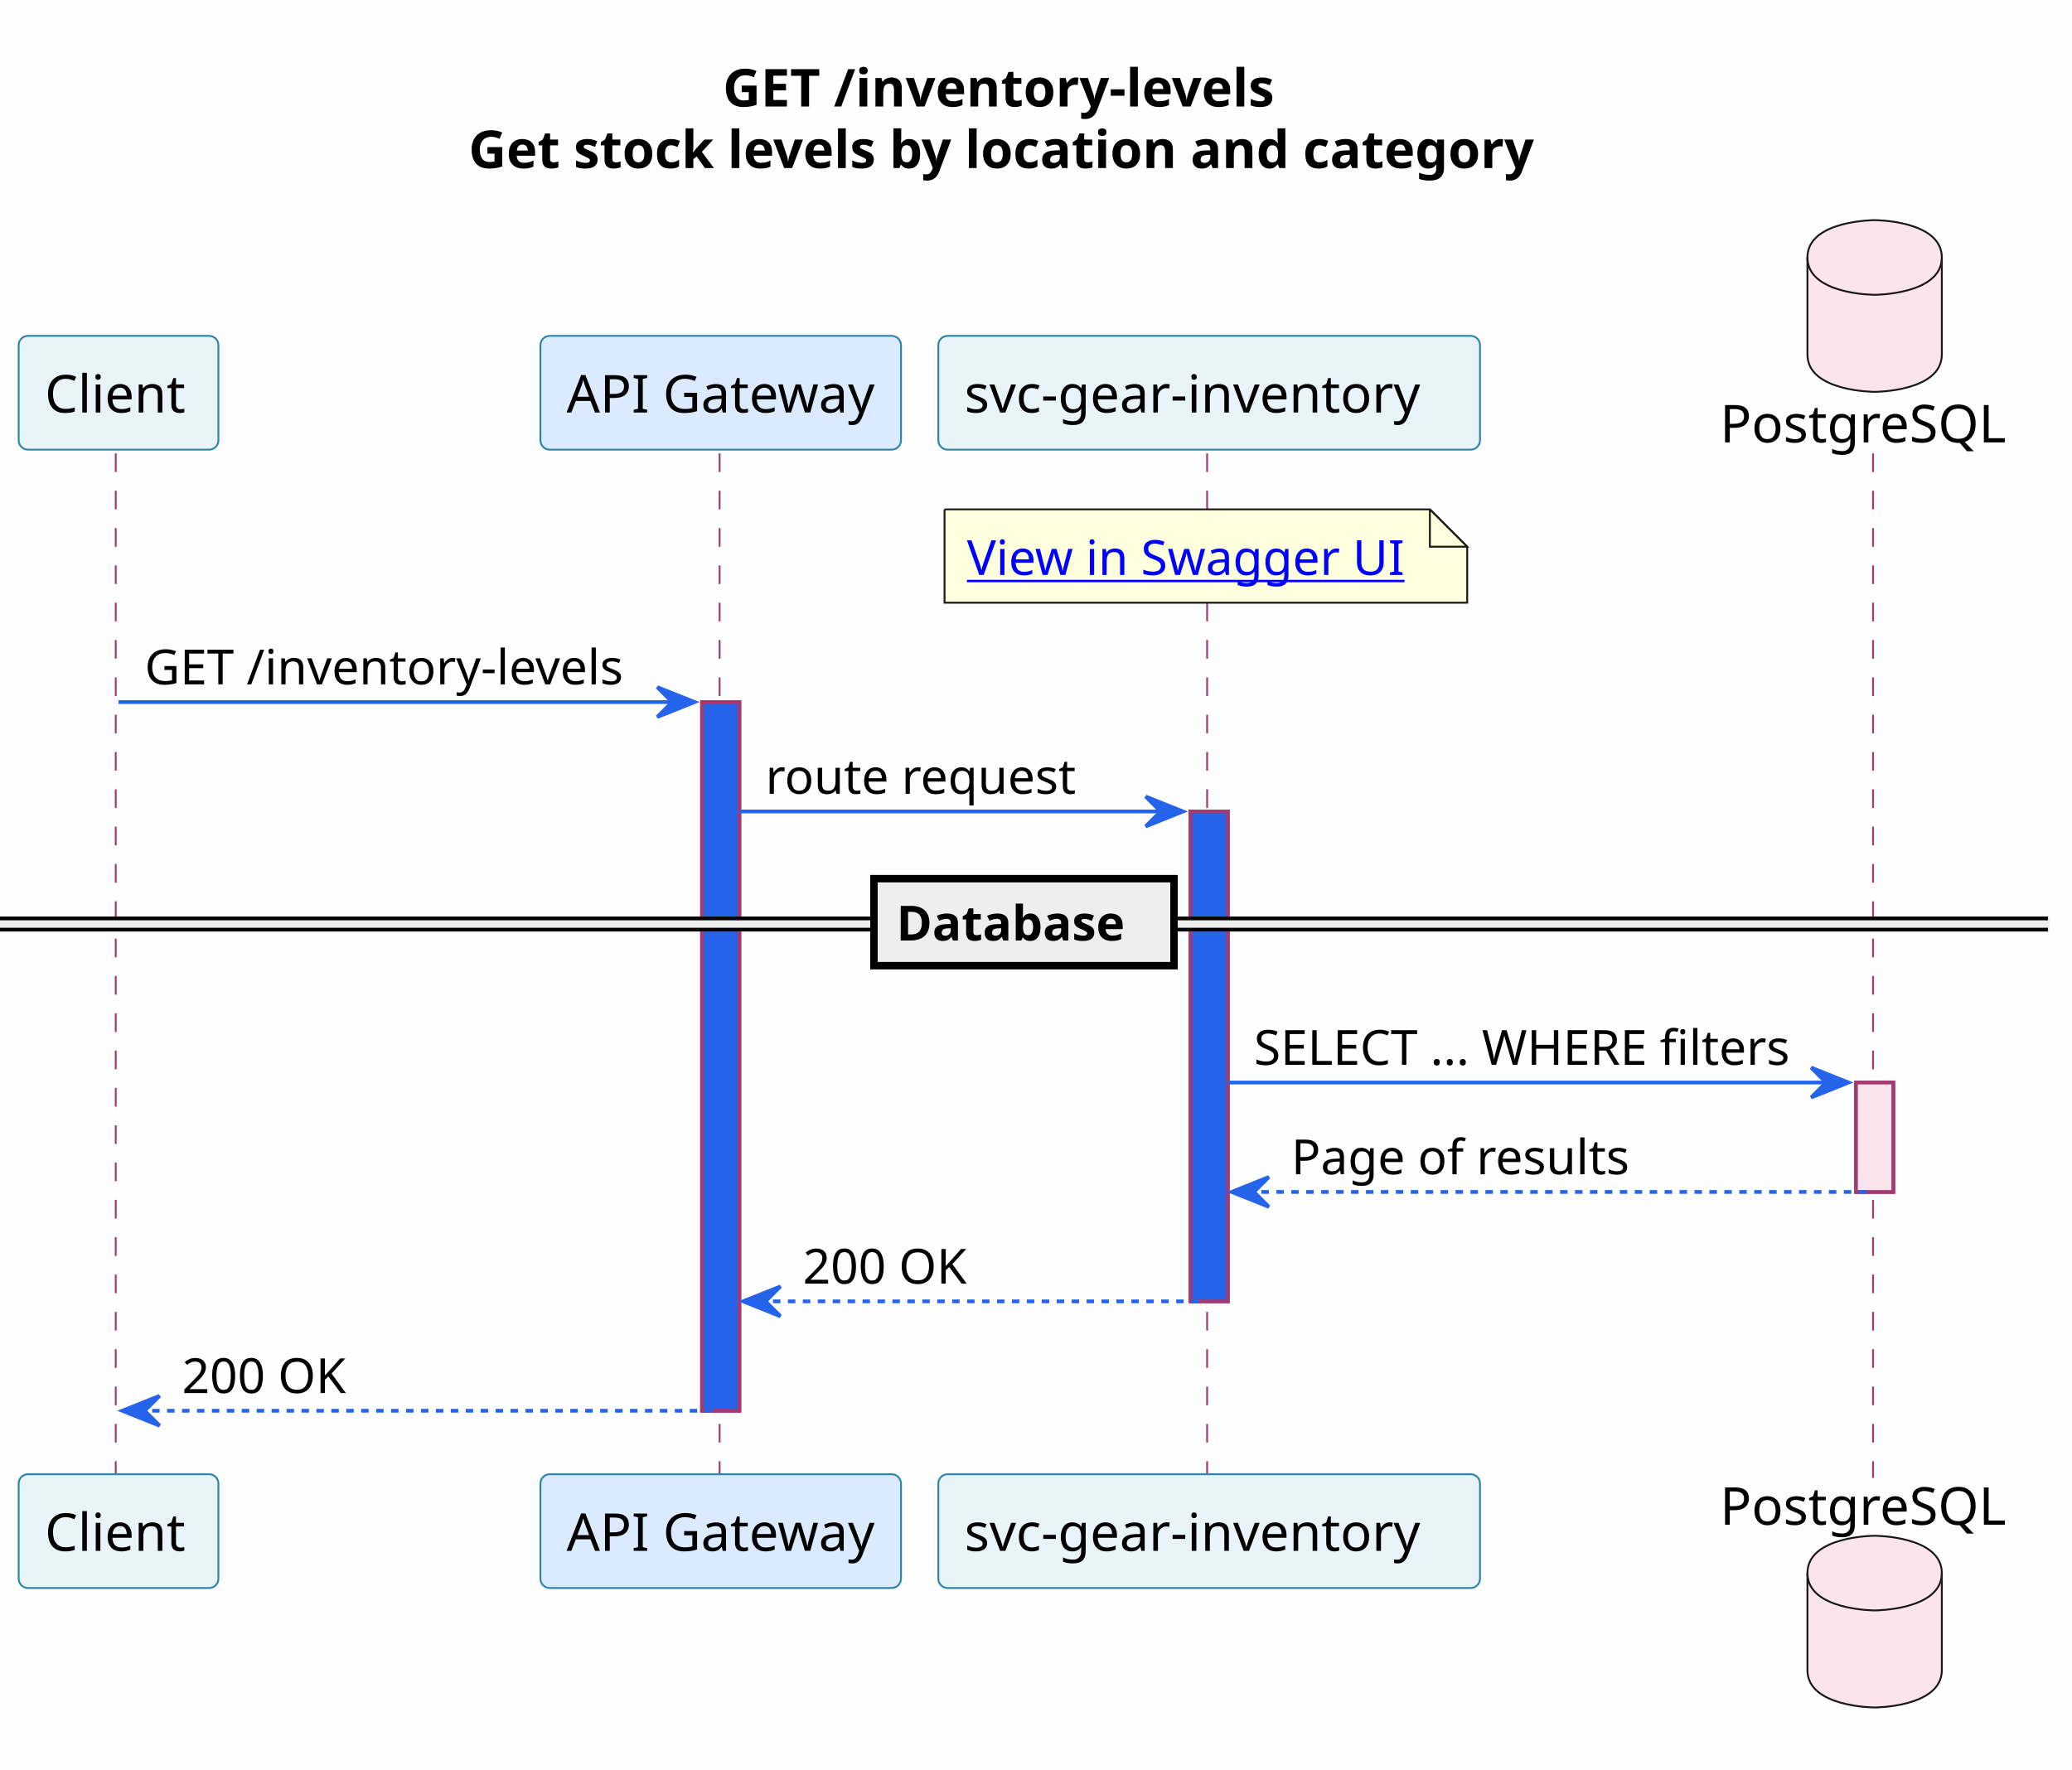
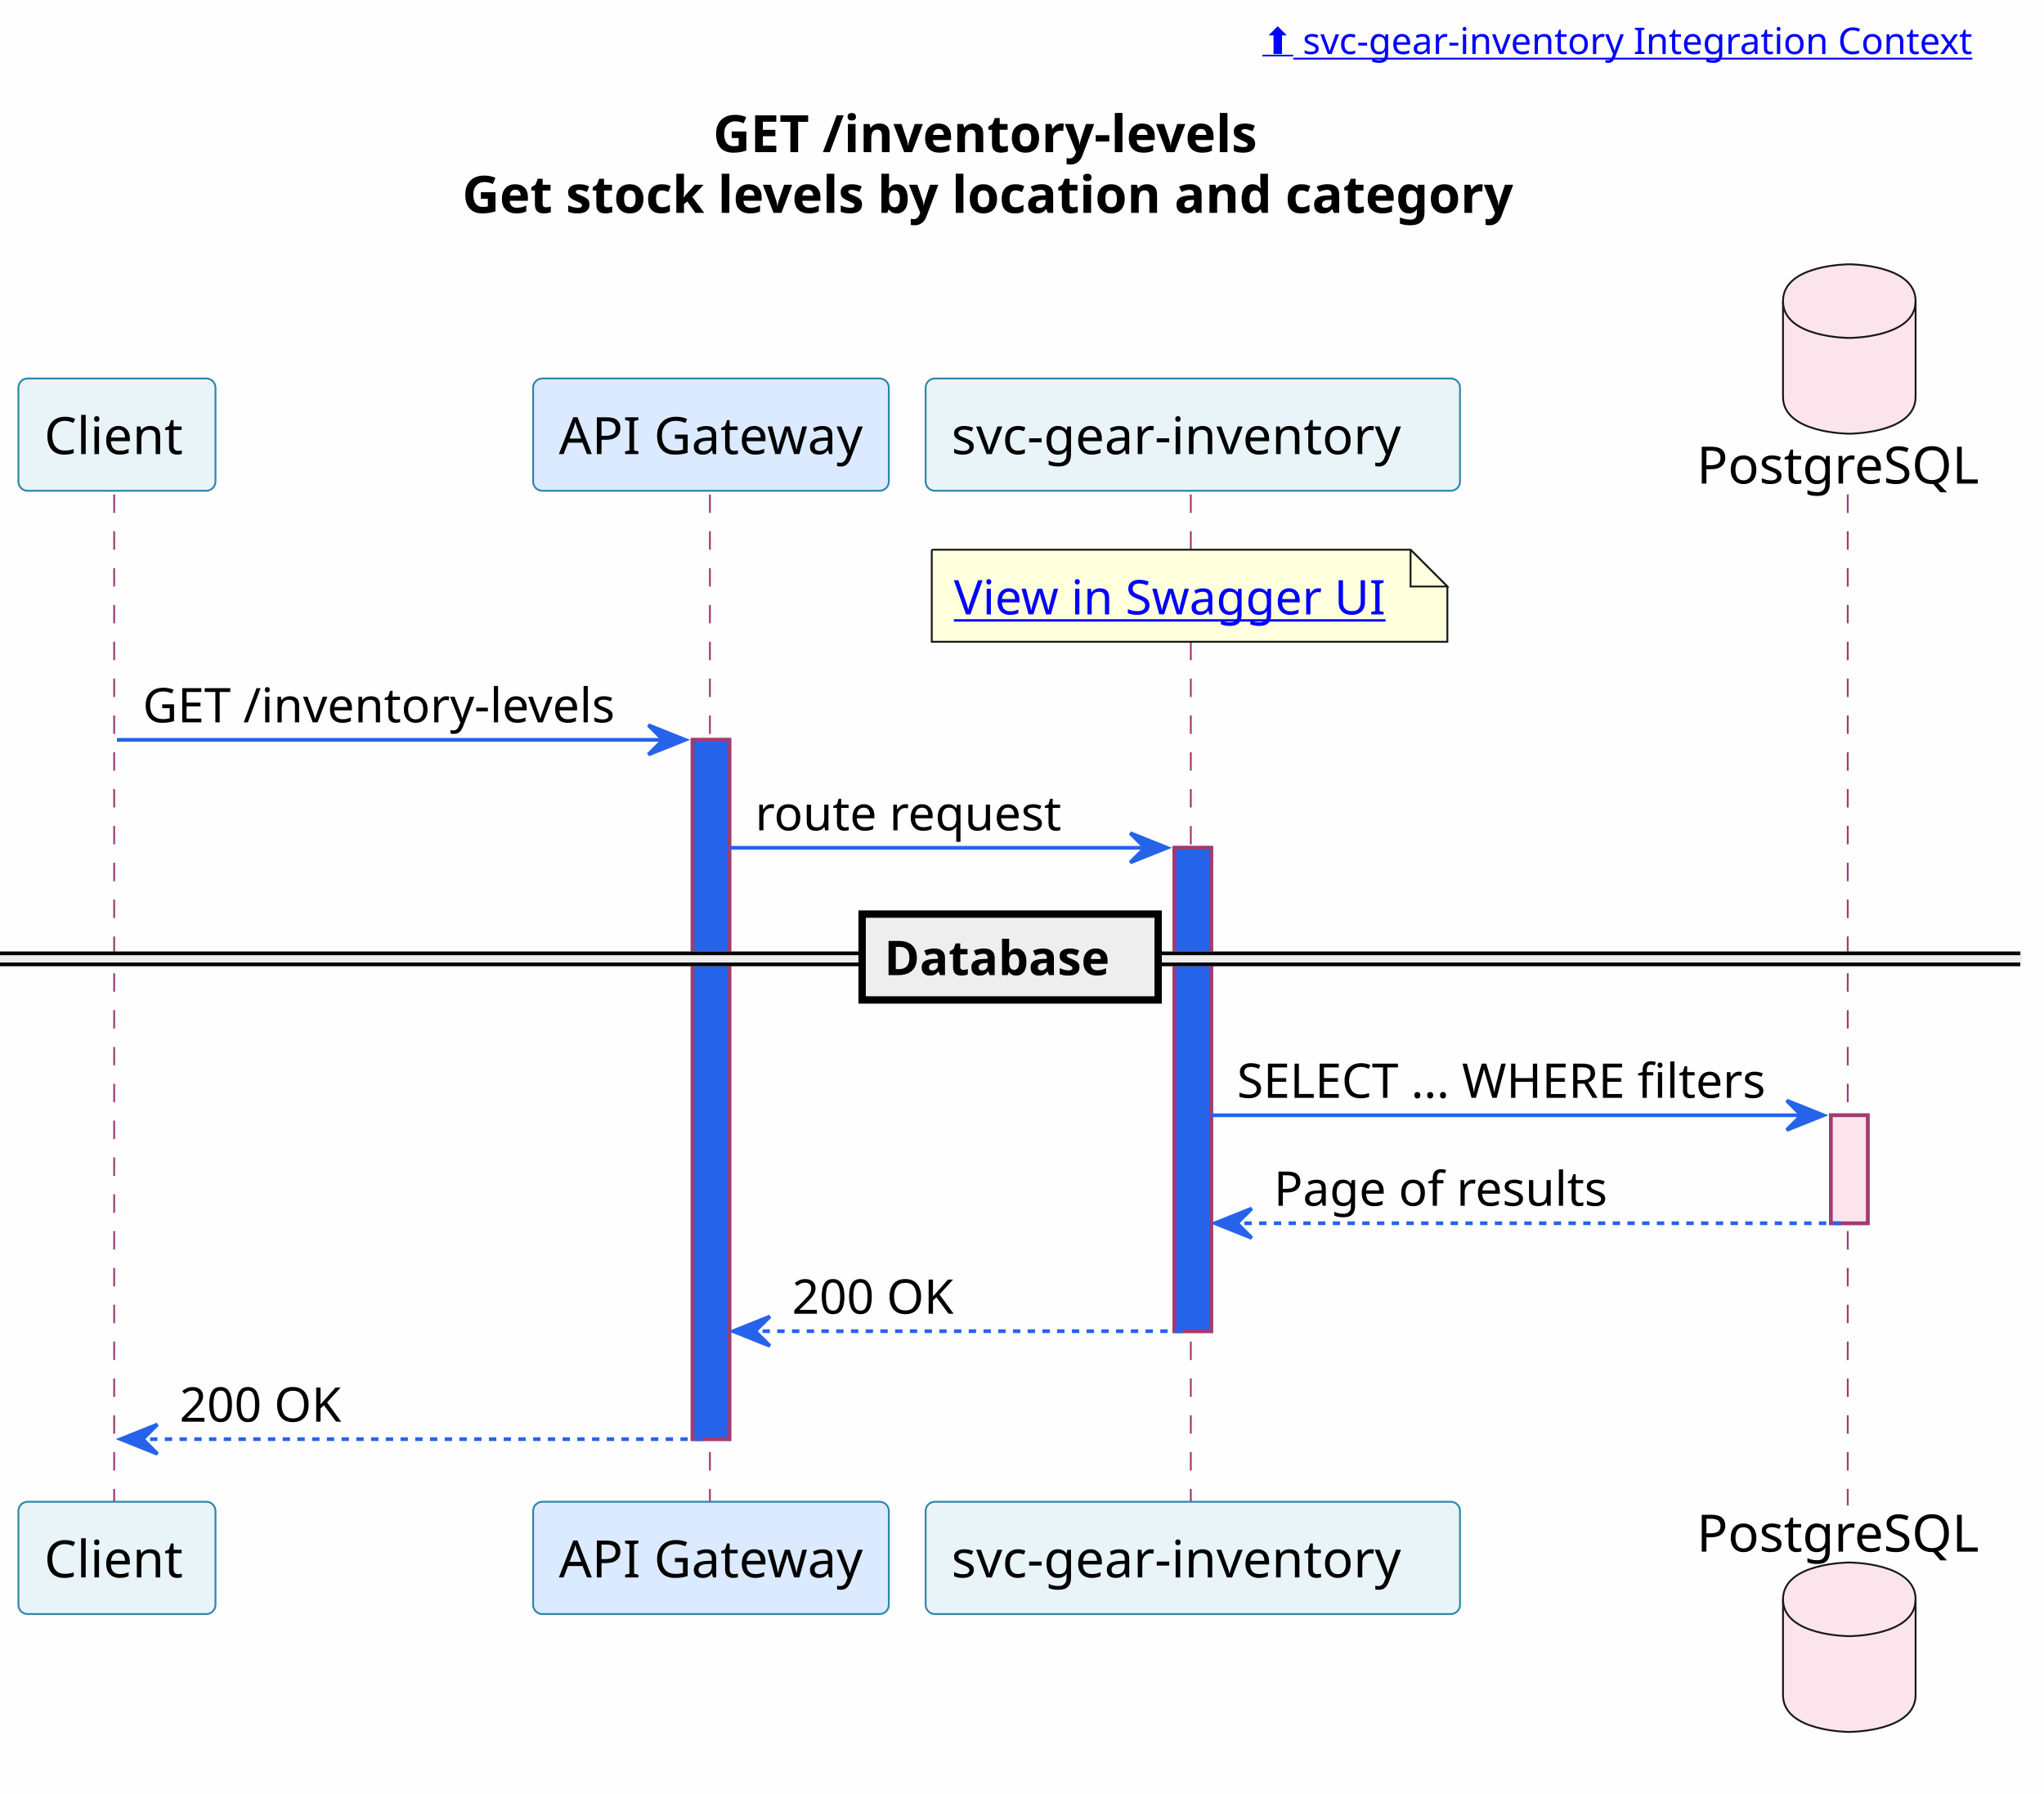
- <svg xmlns="http://www.w3.org/2000/svg" xmlns:xlink="http://www.w3.org/1999/xlink" contentStyleType="text/css" data-diagram-type="SEQUENCE" height="474px" preserveAspectRatio="none" style="width:555px;height:474px;background:#FEFEFE;" version="1.1" viewBox="0 0 555 474" width="555px" zoomAndPan="magnify">
+ <svg xmlns="http://www.w3.org/2000/svg" xmlns:xlink="http://www.w3.org/1999/xlink" contentStyleType="text/css" data-diagram-type="SEQUENCE" height="487px" preserveAspectRatio="none" style="width:555px;height:487px;background:#FEFEFE;" version="1.1" viewBox="0 0 555 487" width="555px" zoomAndPan="magnify">
  <defs />
  <g>
-     <rect fill="#FEFEFE" height="474" style="stroke:none;stroke-width:1;" width="555" x="0" y="0" />
-     <text fill="#000000" font-family="Segoe UI" font-size="14" font-weight="bold" lengthAdjust="spacing" textLength="160.303" x="193.628" y="28.535">GET /inventory-levels</text>
-     <text fill="#000000" font-family="Segoe UI" font-size="14" font-weight="bold" lengthAdjust="spacing" textLength="296.516" x="125.522" y="45.023">Get stock levels by location and category</text>
+     <rect fill="#FEFEFE" height="487" style="stroke:none;stroke-width:1;" width="555" x="0" y="0" />
+     <text fill="#000000" font-family="Segoe UI" font-size="14" font-weight="bold" lengthAdjust="spacing" textLength="160.303" x="193.628" y="41.312">GET /inventory-levels</text>
+     <text fill="#000000" font-family="Segoe UI" font-size="14" font-weight="bold" lengthAdjust="spacing" textLength="296.516" x="125.522" y="57.801">Get stock levels by location and category</text>
    <g>
-       <rect fill="#2563EB" height="189.863" style="stroke:#A23B72;stroke-width:1;" width="10" x="188.046" y="188.086" />
+       <rect fill="#2563EB" height="189.863" style="stroke:#A23B72;stroke-width:1;" width="10" x="188.046" y="200.863" />
    </g>
    <g>
-       <rect fill="#2563EB" height="131.242" style="stroke:#A23B72;stroke-width:1;" width="10" x="318.881" y="217.397" />
+       <rect fill="#2563EB" height="131.242" style="stroke:#A23B72;stroke-width:1;" width="10" x="318.881" y="230.174" />
    </g>
    <g>
-       <rect fill="#FCE4EC" height="29.311" style="stroke:#A23B72;stroke-width:1;" width="10" x="497.134" y="290.018" />
+       <rect fill="#FCE4EC" height="29.311" style="stroke:#A23B72;stroke-width:1;" width="10" x="497.134" y="302.795" />
    </g>
    <g>
-       <rect fill="#000000" fill-opacity="0" height="274.484" width="8" x="27.752" y="121.465" />
-       <line style="stroke:#A23B72;stroke-width:0.5;stroke-dasharray:5,5;" x1="31" x2="31" y1="121.465" y2="395.949" />
+       <rect fill="#000000" fill-opacity="0" height="274.484" width="8" x="27.752" y="134.242" />
+       <line style="stroke:#A23B72;stroke-width:0.5;stroke-dasharray:5,5;" x1="31" x2="31" y1="134.242" y2="408.727" />
    </g>
    <g>
-       <rect fill="#000000" fill-opacity="0" height="274.484" width="8" x="189.046" y="121.465" />
-       <line style="stroke:#A23B72;stroke-width:0.5;stroke-dasharray:5,5;" x1="192.757" x2="192.757" y1="121.465" y2="395.949" />
+       <rect fill="#000000" fill-opacity="0" height="274.484" width="8" x="189.046" y="134.242" />
+       <line style="stroke:#A23B72;stroke-width:0.5;stroke-dasharray:5,5;" x1="192.757" x2="192.757" y1="134.242" y2="408.727" />
    </g>
    <g>
-       <rect fill="#000000" fill-opacity="0" height="274.484" width="8" x="319.881" y="121.465" />
-       <line style="stroke:#A23B72;stroke-width:0.5;stroke-dasharray:5,5;" x1="323.335" x2="323.335" y1="121.465" y2="395.949" />
+       <rect fill="#000000" fill-opacity="0" height="274.484" width="8" x="319.881" y="134.242" />
+       <line style="stroke:#A23B72;stroke-width:0.5;stroke-dasharray:5,5;" x1="323.335" x2="323.335" y1="134.242" y2="408.727" />
    </g>
    <g>
-       <rect fill="#000000" fill-opacity="0" height="274.484" width="8" x="498.134" y="121.465" />
-       <line style="stroke:#A23B72;stroke-width:0.5;stroke-dasharray:5,5;" x1="501.709" x2="501.709" y1="121.465" y2="395.949" />
+       <rect fill="#000000" fill-opacity="0" height="274.484" width="8" x="498.134" y="134.242" />
+       <line style="stroke:#A23B72;stroke-width:0.5;stroke-dasharray:5,5;" x1="501.709" x2="501.709" y1="134.242" y2="408.727" />
    </g>
    <g class="participant participant-head" data-participant="Client">
-       <rect fill="#E8F4F8" height="30.488" rx="2.5" ry="2.5" style="stroke:#2E86AB;stroke-width:0.5;" width="53.505" x="5" y="89.977" />
-       <text fill="#000000" font-family="Segoe UI" font-size="14" lengthAdjust="spacing" textLength="39.505" x="12" y="110.512">Client</text>
+       <rect fill="#E8F4F8" height="30.488" rx="2.5" ry="2.5" style="stroke:#2E86AB;stroke-width:0.5;" width="53.505" x="5" y="102.754" />
+       <text fill="#000000" font-family="Segoe UI" font-size="14" lengthAdjust="spacing" textLength="39.505" x="12" y="123.289">Client</text>
    </g>
    <g class="participant participant-tail" data-participant="Client">
-       <rect fill="#E8F4F8" height="30.488" rx="2.5" ry="2.5" style="stroke:#2E86AB;stroke-width:0.5;" width="53.505" x="5" y="394.949" />
-       <text fill="#000000" font-family="Segoe UI" font-size="14" lengthAdjust="spacing" textLength="39.505" x="12" y="415.484">Client</text>
+       <rect fill="#E8F4F8" height="30.488" rx="2.5" ry="2.5" style="stroke:#2E86AB;stroke-width:0.5;" width="53.505" x="5" y="407.727" />
+       <text fill="#000000" font-family="Segoe UI" font-size="14" lengthAdjust="spacing" textLength="39.505" x="12" y="428.262">Client</text>
    </g>
    <g class="participant participant-head" data-participant="GW">
-       <rect fill="#DBEAFE" height="30.488" rx="2.5" ry="2.5" style="stroke:#2E86AB;stroke-width:0.5;" width="96.578" x="144.757" y="89.977" />
-       <text fill="#000000" font-family="Segoe UI" font-size="14" lengthAdjust="spacing" textLength="82.578" x="151.757" y="110.512">API Gateway</text>
+       <rect fill="#DBEAFE" height="30.488" rx="2.5" ry="2.5" style="stroke:#2E86AB;stroke-width:0.5;" width="96.578" x="144.757" y="102.754" />
+       <text fill="#000000" font-family="Segoe UI" font-size="14" lengthAdjust="spacing" textLength="82.578" x="151.757" y="123.289">API Gateway</text>
    </g>
    <g class="participant participant-tail" data-participant="GW">
-       <rect fill="#DBEAFE" height="30.488" rx="2.5" ry="2.5" style="stroke:#2E86AB;stroke-width:0.5;" width="96.578" x="144.757" y="394.949" />
-       <text fill="#000000" font-family="Segoe UI" font-size="14" lengthAdjust="spacing" textLength="82.578" x="151.757" y="415.484">API Gateway</text>
+       <rect fill="#DBEAFE" height="30.488" rx="2.5" ry="2.5" style="stroke:#2E86AB;stroke-width:0.5;" width="96.578" x="144.757" y="407.727" />
+       <text fill="#000000" font-family="Segoe UI" font-size="14" lengthAdjust="spacing" textLength="82.578" x="151.757" y="428.262">API Gateway</text>
    </g>
    <g class="participant participant-head" data-participant="Svc">
      <a href="/microservices/svc-gear-inventory/" target="_top" title="/microservices/svc-gear-inventory/" xlink:actuate="onRequest" xlink:href="/microservices/svc-gear-inventory/" xlink:show="new" xlink:title="/microservices/svc-gear-inventory/" xlink:type="simple">
-         <rect fill="#E8F4F8" height="30.488" rx="2.5" ry="2.5" style="stroke:#2E86AB;stroke-width:0.5;" width="145.093" x="251.335" y="89.977" />
-         <text fill="#000000" font-family="Segoe UI" font-size="14" lengthAdjust="spacing" textLength="131.093" x="258.335" y="110.512">svc-gear-inventory</text>
+         <rect fill="#E8F4F8" height="30.488" rx="2.5" ry="2.5" style="stroke:#2E86AB;stroke-width:0.5;" width="145.093" x="251.335" y="102.754" />
+         <text fill="#000000" font-family="Segoe UI" font-size="14" lengthAdjust="spacing" textLength="131.093" x="258.335" y="123.289">svc-gear-inventory</text>
      </a>
    </g>
    <g class="participant participant-tail" data-participant="Svc">
      <a href="/microservices/svc-gear-inventory/" target="_top" title="/microservices/svc-gear-inventory/" xlink:actuate="onRequest" xlink:href="/microservices/svc-gear-inventory/" xlink:show="new" xlink:title="/microservices/svc-gear-inventory/" xlink:type="simple">
-         <rect fill="#E8F4F8" height="30.488" rx="2.5" ry="2.5" style="stroke:#2E86AB;stroke-width:0.5;" width="145.093" x="251.335" y="394.949" />
-         <text fill="#000000" font-family="Segoe UI" font-size="14" lengthAdjust="spacing" textLength="131.093" x="258.335" y="415.484">svc-gear-inventory</text>
+         <rect fill="#E8F4F8" height="30.488" rx="2.5" ry="2.5" style="stroke:#2E86AB;stroke-width:0.5;" width="145.093" x="251.335" y="407.727" />
+         <text fill="#000000" font-family="Segoe UI" font-size="14" lengthAdjust="spacing" textLength="131.093" x="258.335" y="428.262">svc-gear-inventory</text>
      </a>
    </g>
    <g class="participant participant-head" data-participant="DB">
-       <text fill="#000000" font-family="Segoe UI" font-size="14" lengthAdjust="spacing" textLength="76.85" x="460.709" y="118.512">PostgreSQL</text>
-       <path d="M484.134,68.977 C484.134,58.977 502.134,58.977 502.134,58.977 C502.134,58.977 520.134,58.977 520.134,68.977 L520.134,94.977 C520.134,104.977 502.134,104.977 502.134,104.977 C502.134,104.977 484.134,104.977 484.134,94.977 L484.134,68.977" fill="#FCE4EC" style="stroke:#181818;stroke-width:0.5;" />
-       <path d="M484.134,68.977 C484.134,78.977 502.134,78.977 502.134,78.977 C502.134,78.977 520.134,78.977 520.134,68.977" fill="none" style="stroke:#181818;stroke-width:0.5;" />
+       <text fill="#000000" font-family="Segoe UI" font-size="14" lengthAdjust="spacing" textLength="76.85" x="460.709" y="131.289">PostgreSQL</text>
+       <path d="M484.134,81.754 C484.134,71.754 502.134,71.754 502.134,71.754 C502.134,71.754 520.134,71.754 520.134,81.754 L520.134,107.754 C520.134,117.754 502.134,117.754 502.134,117.754 C502.134,117.754 484.134,117.754 484.134,107.754 L484.134,81.754" fill="#FCE4EC" style="stroke:#181818;stroke-width:0.5;" />
+       <path d="M484.134,81.754 C484.134,91.754 502.134,91.754 502.134,91.754 C502.134,91.754 520.134,91.754 520.134,81.754" fill="none" style="stroke:#181818;stroke-width:0.5;" />
    </g>
    <g class="participant participant-tail" data-participant="DB">
-       <text fill="#000000" font-family="Segoe UI" font-size="14" lengthAdjust="spacing" textLength="76.85" x="460.709" y="408.484">PostgreSQL</text>
-       <path d="M484.134,421.438 C484.134,411.438 502.134,411.438 502.134,411.438 C502.134,411.438 520.134,411.438 520.134,421.438 L520.134,447.438 C520.134,457.438 502.134,457.438 502.134,457.438 C502.134,457.438 484.134,457.438 484.134,447.438 L484.134,421.438" fill="#FCE4EC" style="stroke:#181818;stroke-width:0.5;" />
-       <path d="M484.134,421.438 C484.134,431.438 502.134,431.438 502.134,431.438 C502.134,431.438 520.134,431.438 520.134,421.438" fill="none" style="stroke:#181818;stroke-width:0.5;" />
+       <text fill="#000000" font-family="Segoe UI" font-size="14" lengthAdjust="spacing" textLength="76.85" x="460.709" y="421.262">PostgreSQL</text>
+       <path d="M484.134,434.215 C484.134,424.215 502.134,424.215 502.134,424.215 C502.134,424.215 520.134,424.215 520.134,434.215 L520.134,460.215 C520.134,470.215 502.134,470.215 502.134,470.215 C502.134,470.215 484.134,470.215 484.134,460.215 L484.134,434.215" fill="#FCE4EC" style="stroke:#181818;stroke-width:0.5;" />
+       <path d="M484.134,434.215 C484.134,444.215 502.134,444.215 502.134,444.215 C502.134,444.215 520.134,444.215 520.134,434.215" fill="none" style="stroke:#181818;stroke-width:0.5;" />
    </g>
    <g>
-       <rect fill="#2563EB" height="189.863" style="stroke:#A23B72;stroke-width:1;" width="10" x="188.046" y="188.086" />
+       <rect fill="#2563EB" height="189.863" style="stroke:#A23B72;stroke-width:1;" width="10" x="188.046" y="200.863" />
    </g>
    <g>
-       <rect fill="#2563EB" height="131.242" style="stroke:#A23B72;stroke-width:1;" width="10" x="318.881" y="217.397" />
+       <rect fill="#2563EB" height="131.242" style="stroke:#A23B72;stroke-width:1;" width="10" x="318.881" y="230.174" />
    </g>
    <g>
-       <rect fill="#FCE4EC" height="29.311" style="stroke:#A23B72;stroke-width:1;" width="10" x="497.134" y="290.018" />
+       <rect fill="#FCE4EC" height="29.311" style="stroke:#A23B72;stroke-width:1;" width="10" x="497.134" y="302.795" />
    </g>
-     <path d="M253,136.465 L253,161.465 L393,161.465 L393,146.465 L383,136.465 L253,136.465" fill="#FEFFDD" style="stroke:#181818;stroke-width:0.5;" />
-     <path d="M383,136.465 L383,146.465 L393,146.465 L383,136.465" fill="#FEFFDD" style="stroke:#181818;stroke-width:0.5;" />
+     <path d="M253,149.242 L253,174.242 L393,174.242 L393,159.242 L383,149.242 L253,149.242" fill="#FEFFDD" style="stroke:#181818;stroke-width:0.5;" />
+     <path d="M383,149.242 L383,159.242 L393,159.242 L383,149.242" fill="#FEFFDD" style="stroke:#181818;stroke-width:0.5;" />
    <a href="/services/api/svc-gear-inventory.html#/Inventory%20Levels/getInventoryLevels" target="_top" title="/services/api/svc-gear-inventory.html#/Inventory%20Levels/getInventoryLevels" xlink:actuate="onRequest" xlink:href="/services/api/svc-gear-inventory.html#/Inventory%20Levels/getInventoryLevels" xlink:show="new" xlink:title="/services/api/svc-gear-inventory.html#/Inventory%20Levels/getInventoryLevels" xlink:type="simple">
-       <text fill="#0000FF" font-family="Segoe UI" font-size="13" lengthAdjust="spacing" text-decoration="underline" textLength="119.406" x="259" y="154.033">View in Swagger UI</text>
+       <text fill="#0000FF" font-family="Segoe UI" font-size="13" lengthAdjust="spacing" text-decoration="underline" textLength="119.406" x="259" y="166.81">View in Swagger UI</text>
    </a>
    <g class="message" data-participant-1="Client" data-participant-2="GW">
-       <polygon fill="#2563EB" points="176.046,184.086,186.046,188.086,176.046,192.086,180.046,188.086" style="stroke:#2563EB;stroke-width:1;" />
-       <line style="stroke:#2563EB;stroke-width:1;" x1="31.752" x2="182.046" y1="188.086" y2="188.086" />
-       <text fill="#000000" font-family="Segoe UI" font-size="13" lengthAdjust="spacing" textLength="137.293" x="38.752" y="183.344">GET /inventory-levels</text>
+       <polygon fill="#2563EB" points="176.046,196.863,186.046,200.863,176.046,204.863,180.046,200.863" style="stroke:#2563EB;stroke-width:1;" />
+       <line style="stroke:#2563EB;stroke-width:1;" x1="31.752" x2="182.046" y1="200.863" y2="200.863" />
+       <text fill="#000000" font-family="Segoe UI" font-size="13" lengthAdjust="spacing" textLength="137.293" x="38.752" y="196.121">GET /inventory-levels</text>
    </g>
    <g class="message" data-participant-1="GW" data-participant-2="Svc">
-       <polygon fill="#2563EB" points="306.881,213.397,316.881,217.397,306.881,221.397,310.881,217.397" style="stroke:#2563EB;stroke-width:1;" />
-       <line style="stroke:#2563EB;stroke-width:1;" x1="198.046" x2="312.881" y1="217.397" y2="217.397" />
-       <text fill="#000000" font-family="Segoe UI" font-size="13" lengthAdjust="spacing" textLength="85.135" x="205.046" y="212.654">route request</text>
+       <polygon fill="#2563EB" points="306.881,226.174,316.881,230.174,306.881,234.174,310.881,230.174" style="stroke:#2563EB;stroke-width:1;" />
+       <line style="stroke:#2563EB;stroke-width:1;" x1="198.046" x2="312.881" y1="230.174" y2="230.174" />
+       <text fill="#000000" font-family="Segoe UI" font-size="13" lengthAdjust="spacing" textLength="85.135" x="205.046" y="225.432">route request</text>
    </g>
-     <rect fill="#EEEEEE" height="3" style="stroke:#EEEEEE;stroke-width:1;" width="548.559" x="0" y="246.052" />
-     <line style="stroke:#000000;stroke-width:1;" x1="0" x2="548.559" y1="246.052" y2="246.052" />
-     <line style="stroke:#000000;stroke-width:1;" x1="0" x2="548.559" y1="249.052" y2="249.052" />
-     <rect fill="#EEEEEE" height="23.311" style="stroke:#000000;stroke-width:2;" width="80.371" x="234.094" y="235.397" />
-     <text fill="#000000" font-family="Segoe UI" font-size="13" font-weight="bold" lengthAdjust="spacing" textLength="62.086" x="240.094" y="251.965">Database</text>
+     <rect fill="#EEEEEE" height="3" style="stroke:#EEEEEE;stroke-width:1;" width="548.559" x="0" y="258.829" />
+     <line style="stroke:#000000;stroke-width:1;" x1="0" x2="548.559" y1="258.829" y2="258.829" />
+     <line style="stroke:#000000;stroke-width:1;" x1="0" x2="548.559" y1="261.829" y2="261.829" />
+     <rect fill="#EEEEEE" height="23.311" style="stroke:#000000;stroke-width:2;" width="80.371" x="234.094" y="248.174" />
+     <text fill="#000000" font-family="Segoe UI" font-size="13" font-weight="bold" lengthAdjust="spacing" textLength="62.086" x="240.094" y="264.742">Database</text>
    <g class="message" data-participant-1="Svc" data-participant-2="DB">
-       <polygon fill="#2563EB" points="485.134,286.018,495.134,290.018,485.134,294.018,489.134,290.018" style="stroke:#2563EB;stroke-width:1;" />
-       <line style="stroke:#2563EB;stroke-width:1;" x1="328.881" x2="491.134" y1="290.018" y2="290.018" />
-       <text fill="#000000" font-family="Segoe UI" font-size="13" lengthAdjust="spacing" textLength="149.252" x="335.881" y="285.275">SELECT ... WHERE filters</text>
+       <polygon fill="#2563EB" points="485.134,298.795,495.134,302.795,485.134,306.795,489.134,302.795" style="stroke:#2563EB;stroke-width:1;" />
+       <line style="stroke:#2563EB;stroke-width:1;" x1="328.881" x2="491.134" y1="302.795" y2="302.795" />
+       <text fill="#000000" font-family="Segoe UI" font-size="13" lengthAdjust="spacing" textLength="149.252" x="335.881" y="298.053">SELECT ... WHERE filters</text>
    </g>
    <g class="message" data-participant-1="DB" data-participant-2="Svc">
-       <polygon fill="#2563EB" points="339.881,315.328,329.881,319.328,339.881,323.328,335.881,319.328" style="stroke:#2563EB;stroke-width:1;" />
-       <line style="stroke:#2563EB;stroke-width:1;stroke-dasharray:2,2;" x1="333.881" x2="501.134" y1="319.328" y2="319.328" />
-       <text fill="#000000" font-family="Segoe UI" font-size="13" lengthAdjust="spacing" textLength="93.209" x="345.881" y="314.586">Page of results</text>
+       <polygon fill="#2563EB" points="339.881,328.106,329.881,332.106,339.881,336.106,335.881,332.106" style="stroke:#2563EB;stroke-width:1;" />
+       <line style="stroke:#2563EB;stroke-width:1;stroke-dasharray:2,2;" x1="333.881" x2="501.134" y1="332.106" y2="332.106" />
+       <text fill="#000000" font-family="Segoe UI" font-size="13" lengthAdjust="spacing" textLength="93.209" x="345.881" y="327.363">Page of results</text>
    </g>
    <g class="message" data-participant-1="Svc" data-participant-2="GW">
-       <polygon fill="#2563EB" points="209.046,344.639,199.046,348.639,209.046,352.639,205.046,348.639" style="stroke:#2563EB;stroke-width:1;" />
-       <line style="stroke:#2563EB;stroke-width:1;stroke-dasharray:2,2;" x1="203.046" x2="322.881" y1="348.639" y2="348.639" />
-       <text fill="#000000" font-family="Segoe UI" font-size="13" lengthAdjust="spacing" textLength="47.36" x="215.046" y="343.897">200 OK</text>
+       <polygon fill="#2563EB" points="209.046,357.416,199.046,361.416,209.046,365.416,205.046,361.416" style="stroke:#2563EB;stroke-width:1;" />
+       <line style="stroke:#2563EB;stroke-width:1;stroke-dasharray:2,2;" x1="203.046" x2="322.881" y1="361.416" y2="361.416" />
+       <text fill="#000000" font-family="Segoe UI" font-size="13" lengthAdjust="spacing" textLength="47.36" x="215.046" y="356.674">200 OK</text>
    </g>
    <g class="message" data-participant-1="GW" data-participant-2="Client">
-       <polygon fill="#2563EB" points="42.752,373.949,32.752,377.949,42.752,381.949,38.752,377.949" style="stroke:#2563EB;stroke-width:1;" />
-       <line style="stroke:#2563EB;stroke-width:1;stroke-dasharray:2,2;" x1="36.752" x2="192.046" y1="377.949" y2="377.949" />
-       <text fill="#000000" font-family="Segoe UI" font-size="13" lengthAdjust="spacing" textLength="47.36" x="48.752" y="373.207">200 OK</text>
+       <polygon fill="#2563EB" points="42.752,386.727,32.752,390.727,42.752,394.727,38.752,390.727" style="stroke:#2563EB;stroke-width:1;" />
+       <line style="stroke:#2563EB;stroke-width:1;stroke-dasharray:2,2;" x1="36.752" x2="192.046" y1="390.727" y2="390.727" />
+       <text fill="#000000" font-family="Segoe UI" font-size="13" lengthAdjust="spacing" textLength="47.36" x="48.752" y="385.984">200 OK</text>
    </g>
+     <a href="/microservices/svc-gear-inventory/#integration-context" target="_top" title="/microservices/svc-gear-inventory/#integration-context" xlink:actuate="onRequest" xlink:href="/microservices/svc-gear-inventory/#integration-context" xlink:show="new" xlink:title="/microservices/svc-gear-inventory/#integration-context" xlink:type="simple">
+       <text fill="#0000FF" font-family="Segoe UI" font-size="10" lengthAdjust="spacing" text-decoration="underline" textLength="204.81" x="342.749" y="14.668">⬆ svc-gear-inventory Integration Context</text>
+     </a>
  </g>
</svg>
